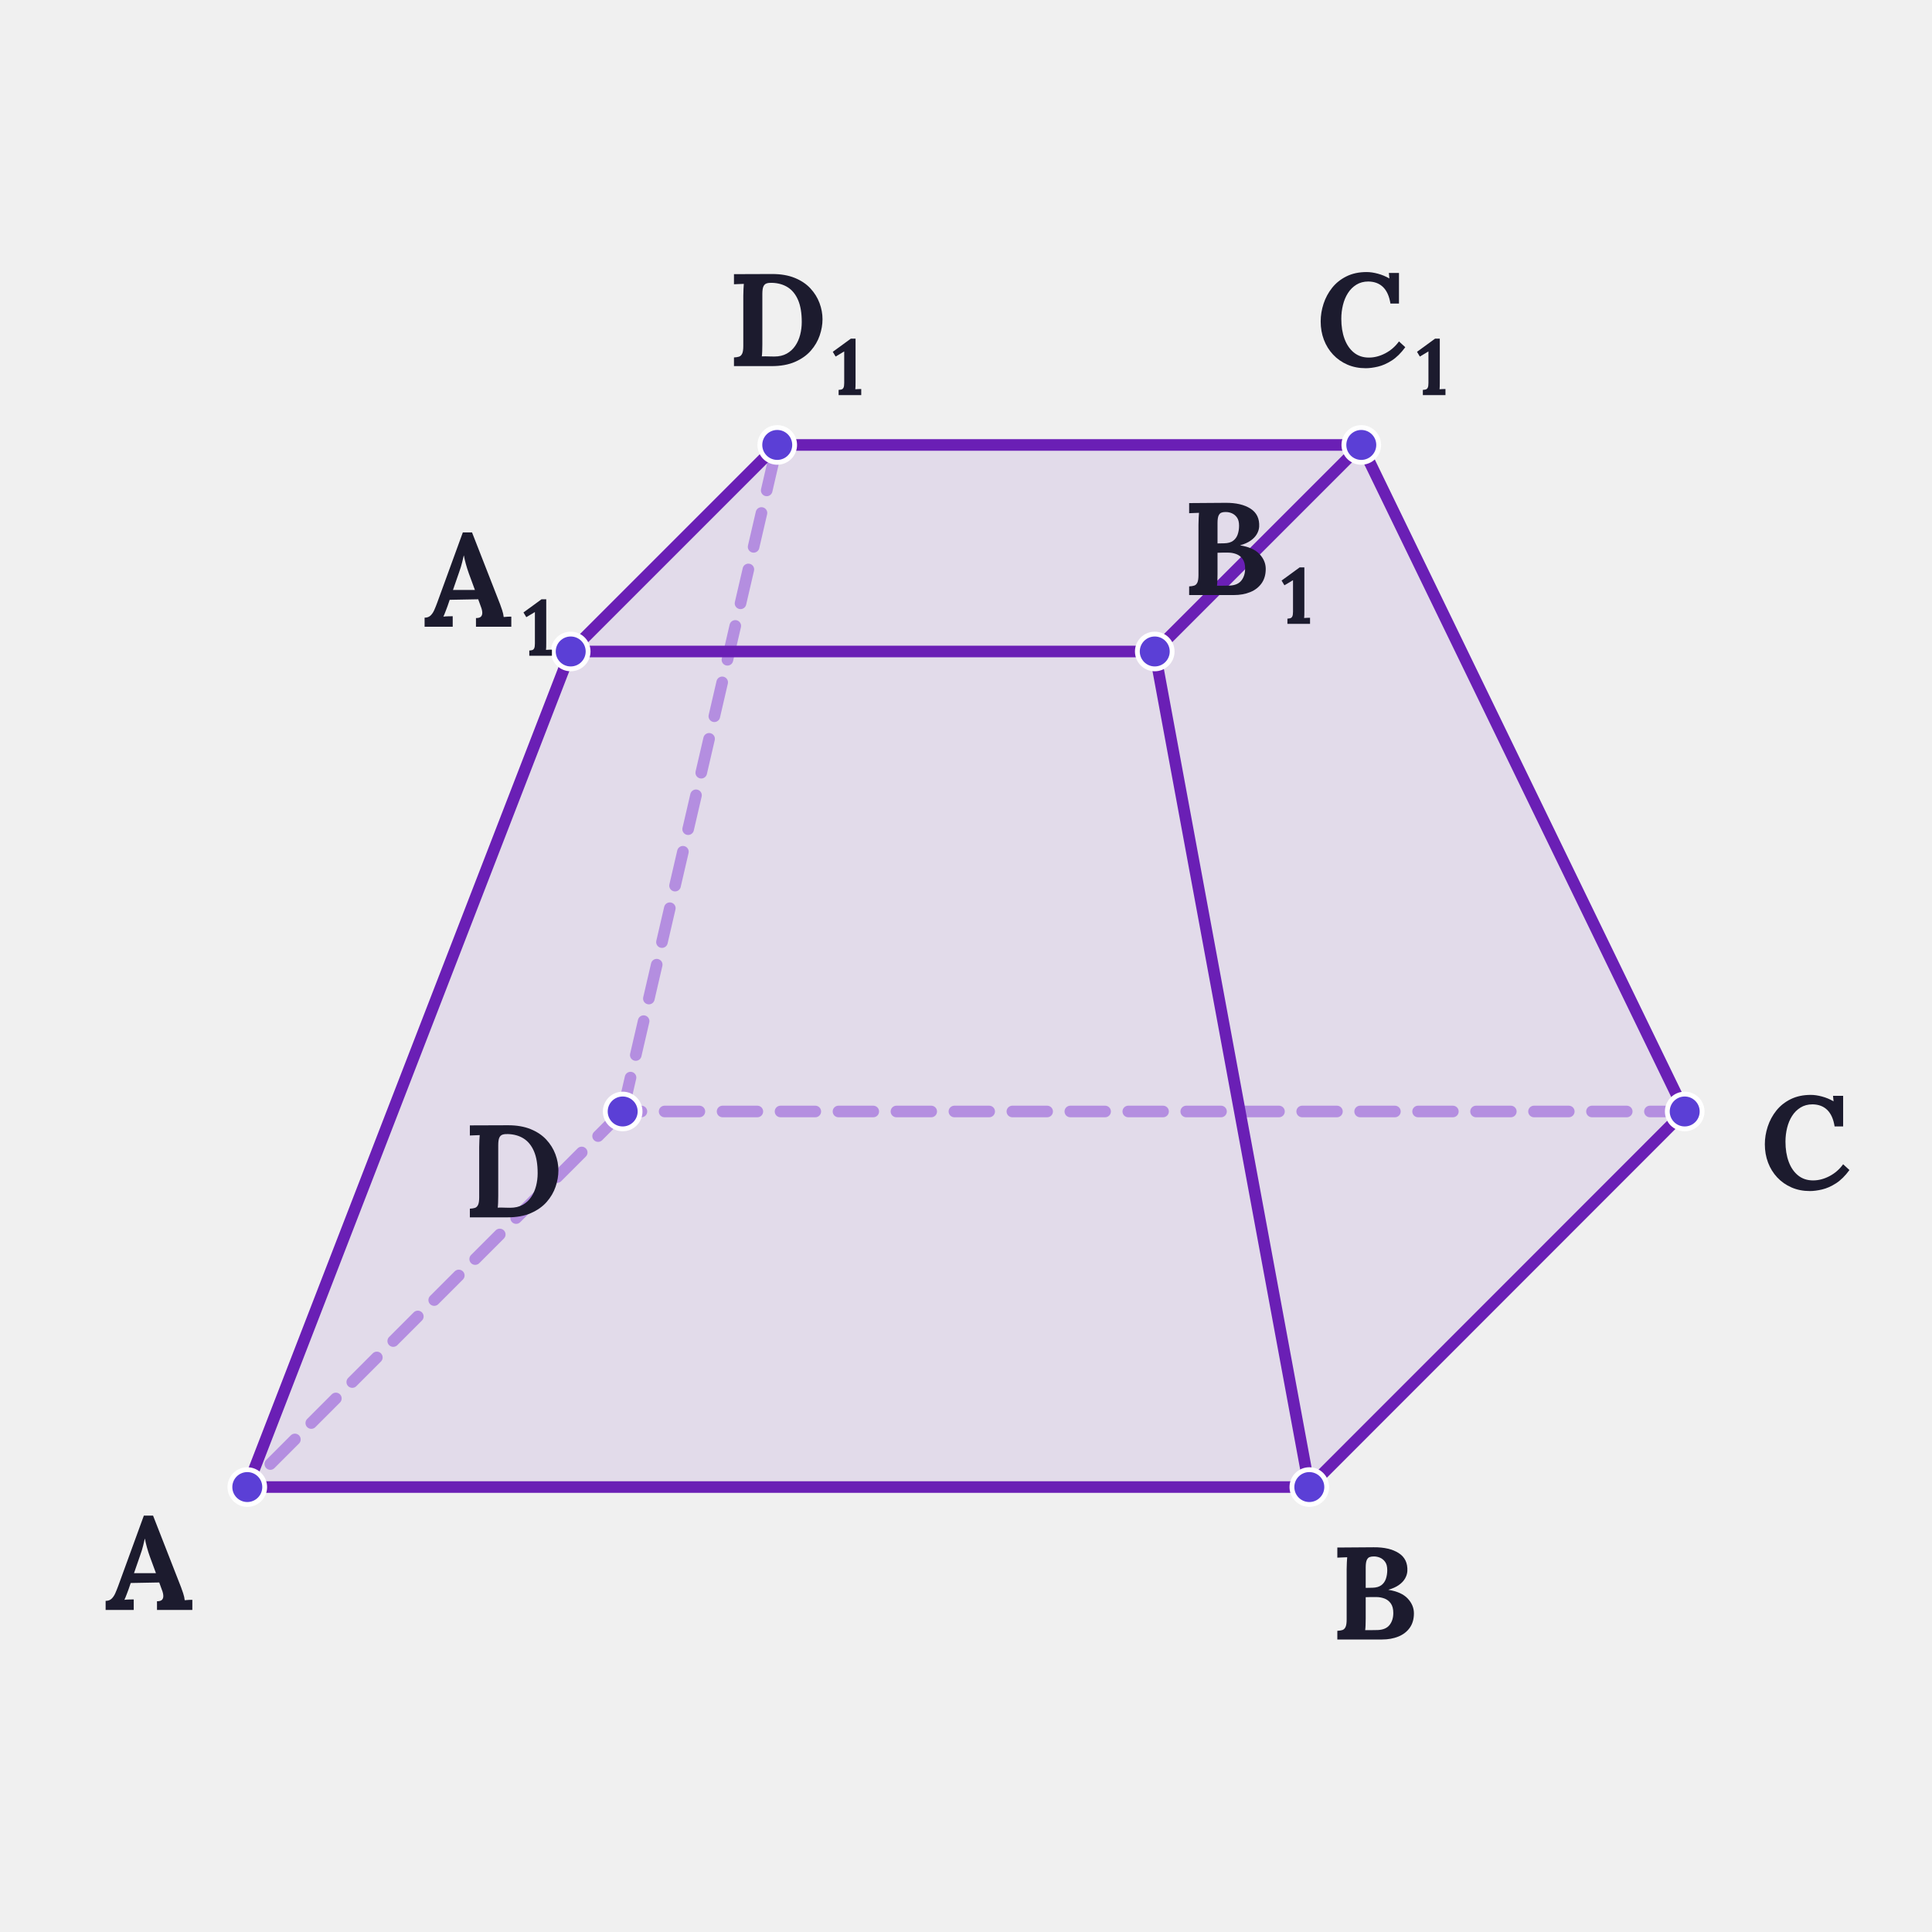
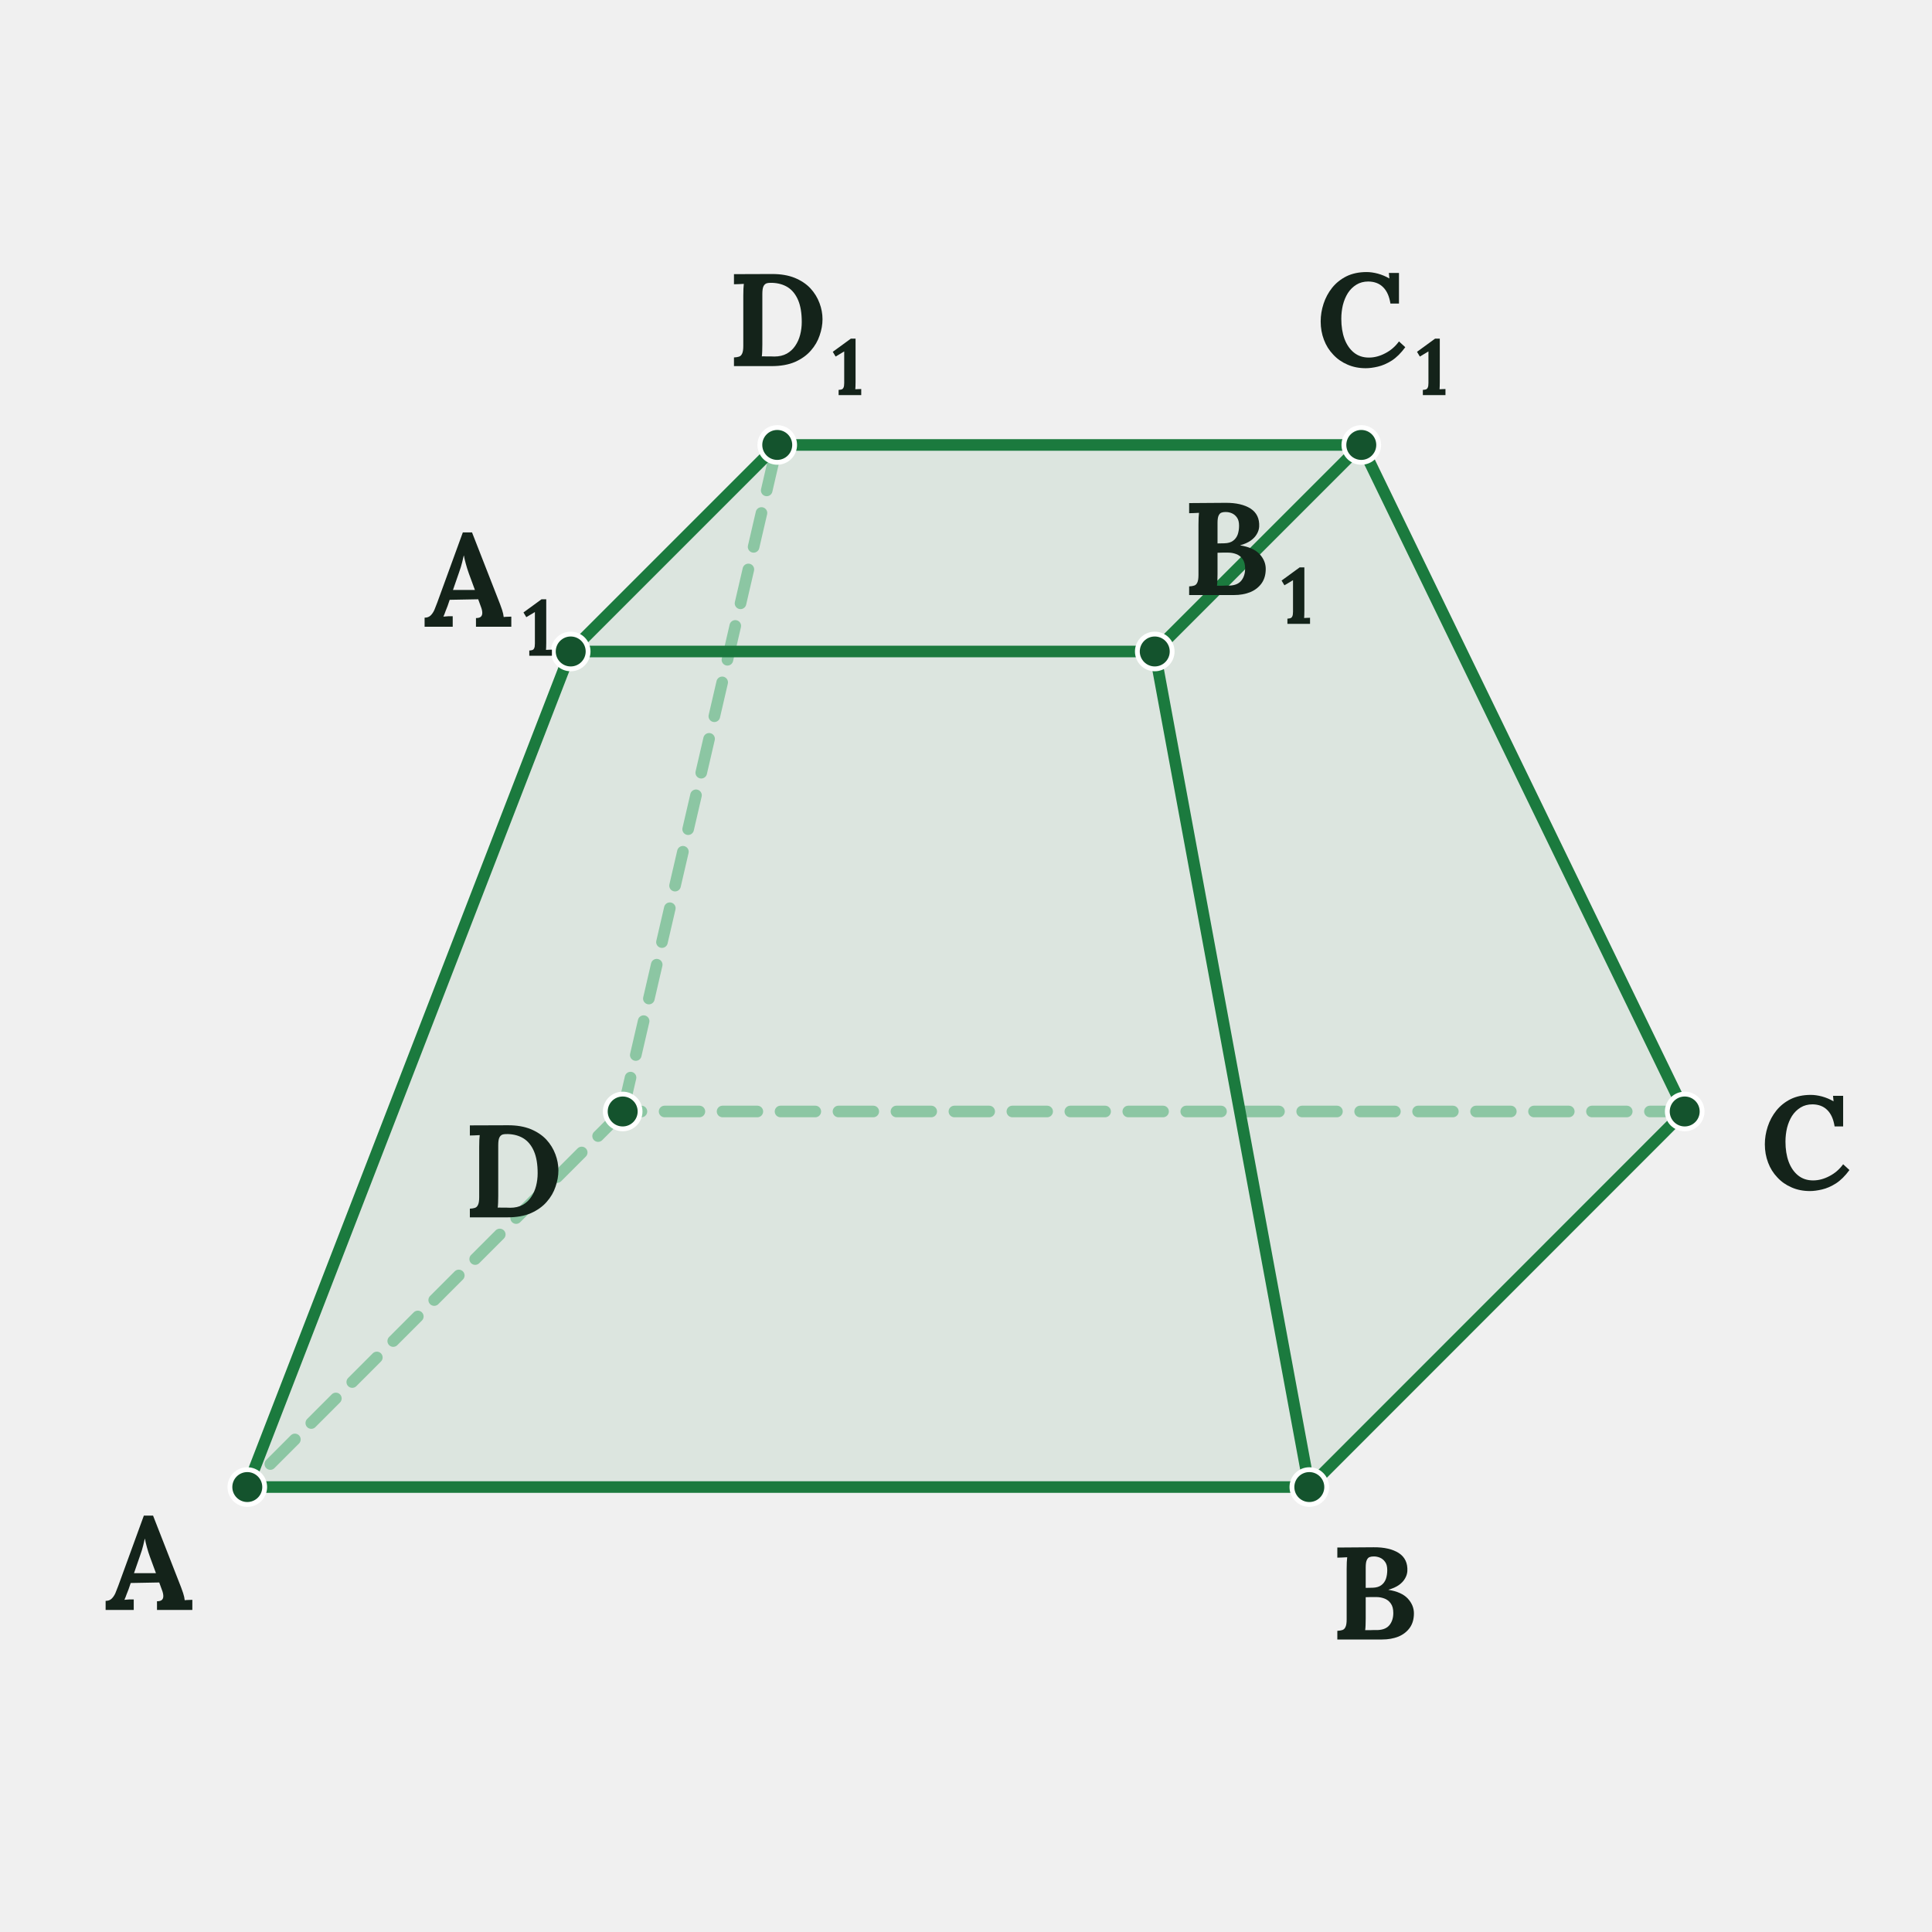
<svg xmlns="http://www.w3.org/2000/svg" viewBox="0 0 1000 1000" width="1000" height="1000">
-   <polygon points="128.0,769.7 295.4,337.2 402.3,230.3 704.6,230.3 872.0,575.3 677.7,769.7" fill="#6a1fb5" fill-opacity="0.1" stroke="none" />
-   <line x1="872.0" y1="575.3" x2="322.3" y2="575.3" stroke="#b48ee0" stroke-width="6" stroke-dasharray="18,12" stroke-linecap="round" />
-   <line x1="322.3" y1="575.3" x2="128.0" y2="769.7" stroke="#b48ee0" stroke-width="6" stroke-dasharray="18,12" stroke-linecap="round" />
-   <line x1="322.3" y1="575.3" x2="402.3" y2="230.3" stroke="#b48ee0" stroke-width="6" stroke-dasharray="18,12" stroke-linecap="round" />
-   <line x1="128.0" y1="769.7" x2="677.7" y2="769.7" stroke="#6a1fb5" stroke-width="6" stroke-linecap="round" />
-   <line x1="295.4" y1="337.2" x2="597.7" y2="337.2" stroke="#6a1fb5" stroke-width="6" stroke-linecap="round" />
-   <line x1="128.0" y1="769.7" x2="295.4" y2="337.2" stroke="#6a1fb5" stroke-width="6" stroke-linecap="round" />
-   <line x1="677.7" y1="769.7" x2="872.0" y2="575.3" stroke="#6a1fb5" stroke-width="6" stroke-linecap="round" />
-   <line x1="597.7" y1="337.2" x2="704.6" y2="230.3" stroke="#6a1fb5" stroke-width="6" stroke-linecap="round" />
-   <line x1="677.7" y1="769.7" x2="597.7" y2="337.2" stroke="#6a1fb5" stroke-width="6" stroke-linecap="round" />
-   <line x1="704.6" y1="230.3" x2="402.3" y2="230.3" stroke="#6a1fb5" stroke-width="6" stroke-linecap="round" />
-   <line x1="872.0" y1="575.3" x2="704.6" y2="230.3" stroke="#6a1fb5" stroke-width="6" stroke-linecap="round" />
-   <line x1="402.3" y1="230.3" x2="295.4" y2="337.2" stroke="#6a1fb5" stroke-width="6" stroke-linecap="round" />
-   <circle cx="704.6" cy="230.3" r="9" fill="#5b3fd6" stroke="#fff" stroke-width="2.5" />
-   <circle cx="677.7" cy="769.7" r="9" fill="#5b3fd6" stroke="#fff" stroke-width="2.5" />
-   <circle cx="295.4" cy="337.2" r="9" fill="#5b3fd6" stroke="#fff" stroke-width="2.5" />
-   <circle cx="872.0" cy="575.3" r="9" fill="#5b3fd6" stroke="#fff" stroke-width="2.5" />
-   <circle cx="128.0" cy="769.7" r="9" fill="#5b3fd6" stroke="#fff" stroke-width="2.5" />
-   <circle cx="402.3" cy="230.3" r="9" fill="#5b3fd6" stroke="#fff" stroke-width="2.5" />
-   <circle cx="322.3" cy="575.3" r="9" fill="#5b3fd6" stroke="#fff" stroke-width="2.5" />
-   <circle cx="597.7" cy="337.2" r="9" fill="#5b3fd6" stroke="#fff" stroke-width="2.5" />
-   <path transform="translate(54.4,833.3) scale(0.068,-0.068)" d="M4 0V69Q32 69 49.0 85.0Q66 101 77.5 127.0Q89 153 100 183L295 718H365L578 173Q584 158 594.0 127.5Q604 97 606 74Q623 76 638.5 76.5Q654 77 664 77V0H395V66Q423 66 433.5 77.5Q444 89 443.0 109.0Q442 129 432 154L412 209L195 205L179 158Q174 145 164.5 119.5Q155 94 147 77Q163 79 185.5 79.5Q208 80 218 80V0ZM220 280H387L341 405Q328 441 318.0 477.5Q308 514 303 542H302Q298 525 290.0 491.0Q282 457 265 410Z" fill="#1c1b2e" />
-   <path transform="translate(688.8,848.6) scale(0.068,-0.068)" d="M50 0V66Q73 67 88.5 72.0Q104 77 112.5 95.0Q121 113 121 153V536Q121 563 122.5 588.0Q124 613 125 626Q109 625 85.0 624.5Q61 624 50 623V700Q119 701 188.5 701.0Q258 701 327 702Q447 703 517.5 657.5Q588 612 583 520Q581 491 565.0 463.5Q549 436 517.5 414.0Q486 392 439 379V378Q539 362 586.0 311.5Q633 261 633 199Q633 134 601.5 89.5Q570 45 515.0 22.5Q460 0 390 0ZM262 71Q280 71 296.0 71.0Q312 71 328.0 71.5Q344 72 359 72Q420 75 448.0 111.0Q476 147 476 202Q476 248 457.0 274.5Q438 301 408.5 312.0Q379 323 347 323Q322 323 304.0 323.0Q286 323 266 322V159Q266 132 265.0 108.0Q264 84 262 71ZM266 393 318 394Q360 395 384.5 413.0Q409 431 419.5 461.5Q430 492 430 528Q430 568 414.0 590.5Q398 613 374.0 623.0Q350 633 324 632Q308 632 295.0 627.0Q282 622 274.0 604.5Q266 587 266 548Z" fill="#1c1b2e" />
-   <path transform="translate(911.1,615.4) scale(0.068,-0.068)" d="M566 476Q553 559 510.5 601.0Q468 643 398 644Q346 644 307.0 620.0Q268 596 242.5 556.0Q217 516 204.5 465.0Q192 414 192 360Q192 274 216.5 207.5Q241 141 288.0 103.0Q335 65 402 65Q465 65 527.0 97.5Q589 130 631 188L679 144Q630 77 576.0 42.5Q522 8 470.5 -4.0Q419 -16 378 -16Q301 -16 238.0 11.5Q175 39 129.5 87.5Q84 136 59.5 200.5Q35 265 35 340Q35 408 57.0 475.0Q79 542 122.5 596.5Q166 651 232.0 683.5Q298 716 385 716Q424 716 470.5 703.5Q517 691 558 667L554 709H631V476Z" fill="#1c1b2e" />
-   <path transform="translate(239.8,630.1) scale(0.068,-0.068)" d="M50 66Q73 67 88.5 72.0Q104 77 112.5 95.0Q121 113 121 153V536Q121 563 122.5 588.0Q124 613 125 626Q109 625 85.0 624.5Q61 624 50 623V700L341 701Q440 701 512.5 671.5Q585 642 631.5 592.0Q678 542 701.0 480.5Q724 419 724 357Q724 296 702.5 233.0Q681 170 635.0 117.5Q589 65 515.0 32.5Q441 0 336 0H50ZM266 164Q266 137 265.0 112.0Q264 87 262 74Q272 75 289.5 74.5Q307 74 326.0 73.5Q345 73 357 73Q412 73 451.5 95.0Q491 117 516.5 154.5Q542 192 554.0 239.0Q566 286 566 336Q566 438 538.0 503.0Q510 568 459.5 600.0Q409 632 339 634Q315 635 298.5 629.5Q282 624 274.0 606.0Q266 588 266 549Z" fill="#1c1b2e" />
-   <path transform="translate(219.5,324.4) scale(0.068,-0.068)" d="M4 0V69Q32 69 49.0 85.0Q66 101 77.5 127.0Q89 153 100 183L295 718H365L578 173Q584 158 594.0 127.5Q604 97 606 74Q623 76 638.5 76.5Q654 77 664 77V0H395V66Q423 66 433.5 77.5Q444 89 443.0 109.0Q442 129 432 154L412 209L195 205L179 158Q174 145 164.5 119.5Q155 94 147 77Q163 79 185.5 79.5Q208 80 218 80V0ZM220 280H387L341 405Q328 441 318.0 477.5Q308 514 303 542H302Q298 525 290.0 491.0Q282 457 265 410Z" fill="#1c1b2e" />
-   <path transform="translate(270.7,339.4) scale(0.0408,-0.0408)" d="M80 0V66Q103 67 118.5 72.0Q134 77 142.5 95.0Q151 113 151 153V554L42 489L6 549L235 716H295V164Q295 137 294.5 112.0Q294 87 292 74Q308 76 332.5 76.5Q357 77 367 77V0Z" fill="#1c1b2e" />
-   <path transform="translate(612.1,308.0) scale(0.068,-0.068)" d="M50 0V66Q73 67 88.5 72.0Q104 77 112.5 95.0Q121 113 121 153V536Q121 563 122.5 588.0Q124 613 125 626Q109 625 85.0 624.5Q61 624 50 623V700Q119 701 188.5 701.0Q258 701 327 702Q447 703 517.5 657.5Q588 612 583 520Q581 491 565.0 463.5Q549 436 517.5 414.0Q486 392 439 379V378Q539 362 586.0 311.5Q633 261 633 199Q633 134 601.5 89.5Q570 45 515.0 22.5Q460 0 390 0ZM262 71Q280 71 296.0 71.0Q312 71 328.0 71.5Q344 72 359 72Q420 75 448.0 111.0Q476 147 476 202Q476 248 457.0 274.5Q438 301 408.5 312.0Q379 323 347 323Q322 323 304.0 323.0Q286 323 266 322V159Q266 132 265.0 108.0Q264 84 262 71ZM266 393 318 394Q360 395 384.5 413.0Q409 431 419.5 461.5Q430 492 430 528Q430 568 414.0 590.5Q398 613 374.0 623.0Q350 633 324 632Q308 632 295.0 627.0Q282 622 274.0 604.5Q266 587 266 548Z" fill="#1c1b2e" />
-   <path transform="translate(663.1,322.9) scale(0.0408,-0.0408)" d="M80 0V66Q103 67 118.5 72.0Q134 77 142.5 95.0Q151 113 151 153V554L42 489L6 549L235 716H295V164Q295 137 294.5 112.0Q294 87 292 74Q308 76 332.5 76.5Q357 77 367 77V0Z" fill="#1c1b2e" />
-   <path transform="translate(681.2,189.5) scale(0.068,-0.068)" d="M566 476Q553 559 510.5 601.0Q468 643 398 644Q346 644 307.0 620.0Q268 596 242.5 556.0Q217 516 204.5 465.0Q192 414 192 360Q192 274 216.5 207.5Q241 141 288.0 103.0Q335 65 402 65Q465 65 527.0 97.5Q589 130 631 188L679 144Q630 77 576.0 42.5Q522 8 470.5 -4.0Q419 -16 378 -16Q301 -16 238.0 11.5Q175 39 129.5 87.5Q84 136 59.5 200.5Q35 265 35 340Q35 408 57.0 475.0Q79 542 122.5 596.5Q166 651 232.0 683.5Q298 716 385 716Q424 716 470.5 703.5Q517 691 558 667L554 709H631V476Z" fill="#1c1b2e" />
-   <path transform="translate(733.2,204.5) scale(0.0408,-0.0408)" d="M80 0V66Q103 67 118.5 72.0Q134 77 142.5 95.0Q151 113 151 153V554L42 489L6 549L235 716H295V164Q295 137 294.5 112.0Q294 87 292 74Q308 76 332.5 76.5Q357 77 367 77V0Z" fill="#1c1b2e" />
-   <path transform="translate(376.5,189.5) scale(0.068,-0.068)" d="M50 66Q73 67 88.5 72.0Q104 77 112.5 95.0Q121 113 121 153V536Q121 563 122.5 588.0Q124 613 125 626Q109 625 85.0 624.5Q61 624 50 623V700L341 701Q440 701 512.5 671.5Q585 642 631.5 592.0Q678 542 701.0 480.5Q724 419 724 357Q724 296 702.5 233.0Q681 170 635.0 117.5Q589 65 515.0 32.5Q441 0 336 0H50ZM266 164Q266 137 265.0 112.0Q264 87 262 74Q272 75 289.5 74.5Q307 74 326.0 73.5Q345 73 357 73Q412 73 451.5 95.0Q491 117 516.5 154.5Q542 192 554.0 239.0Q566 286 566 336Q566 438 538.0 503.0Q510 568 459.5 600.0Q409 632 339 634Q315 635 298.5 629.5Q282 624 274.0 606.0Q266 588 266 549Z" fill="#1c1b2e" />
-   <path transform="translate(430.8,204.5) scale(0.0408,-0.0408)" d="M80 0V66Q103 67 118.5 72.0Q134 77 142.5 95.0Q151 113 151 153V554L42 489L6 549L235 716H295V164Q295 137 294.5 112.0Q294 87 292 74Q308 76 332.5 76.5Q357 77 367 77V0Z" fill="#1c1b2e" />
+   <polygon points="128.0,769.7 295.4,337.2 402.3,230.3 704.6,230.3 872.0,575.3 677.7,769.7" fill="#1B7A3E" fill-opacity="0.09" stroke="none" />
+   <line x1="872.0" y1="575.3" x2="322.3" y2="575.3" stroke="#8CC6A3" stroke-width="6" stroke-dasharray="18,12" stroke-linecap="round" />
+   <line x1="322.3" y1="575.3" x2="128.0" y2="769.7" stroke="#8CC6A3" stroke-width="6" stroke-dasharray="18,12" stroke-linecap="round" />
+   <line x1="322.3" y1="575.3" x2="402.3" y2="230.3" stroke="#8CC6A3" stroke-width="6" stroke-dasharray="18,12" stroke-linecap="round" />
+   <line x1="128.0" y1="769.7" x2="677.7" y2="769.7" stroke="#1B7A3E" stroke-width="6" stroke-linecap="round" />
+   <line x1="295.4" y1="337.2" x2="597.7" y2="337.2" stroke="#1B7A3E" stroke-width="6" stroke-linecap="round" />
+   <line x1="128.0" y1="769.7" x2="295.4" y2="337.2" stroke="#1B7A3E" stroke-width="6" stroke-linecap="round" />
+   <line x1="677.7" y1="769.7" x2="872.0" y2="575.3" stroke="#1B7A3E" stroke-width="6" stroke-linecap="round" />
+   <line x1="597.7" y1="337.2" x2="704.6" y2="230.3" stroke="#1B7A3E" stroke-width="6" stroke-linecap="round" />
+   <line x1="677.7" y1="769.7" x2="597.7" y2="337.2" stroke="#1B7A3E" stroke-width="6" stroke-linecap="round" />
+   <line x1="704.6" y1="230.3" x2="402.3" y2="230.3" stroke="#1B7A3E" stroke-width="6" stroke-linecap="round" />
+   <line x1="872.0" y1="575.3" x2="704.6" y2="230.3" stroke="#1B7A3E" stroke-width="6" stroke-linecap="round" />
+   <line x1="402.3" y1="230.3" x2="295.4" y2="337.2" stroke="#1B7A3E" stroke-width="6" stroke-linecap="round" />
+   <circle cx="128.0" cy="769.7" r="9" fill="#14532D" stroke="#fff" stroke-width="2.5" />
+   <circle cx="295.4" cy="337.2" r="9" fill="#14532D" stroke="#fff" stroke-width="2.5" />
+   <circle cx="677.7" cy="769.7" r="9" fill="#14532D" stroke="#fff" stroke-width="2.5" />
+   <circle cx="597.7" cy="337.2" r="9" fill="#14532D" stroke="#fff" stroke-width="2.5" />
+   <circle cx="872.0" cy="575.3" r="9" fill="#14532D" stroke="#fff" stroke-width="2.5" />
+   <circle cx="704.6" cy="230.3" r="9" fill="#14532D" stroke="#fff" stroke-width="2.5" />
+   <circle cx="322.3" cy="575.3" r="9" fill="#14532D" stroke="#fff" stroke-width="2.5" />
+   <circle cx="402.3" cy="230.3" r="9" fill="#14532D" stroke="#fff" stroke-width="2.5" />
+   <path transform="translate(54.4,833.3) scale(0.068,-0.068)" d="M4 0L4 69Q32 69 49 85Q66 101 78 127Q89 153 100 183L295 718L365 718L578 173Q584 158 594 128Q604 97 606 74Q623 76 638 76Q654 77 664 77L664 0L395 0L395 66Q423 66 434 78Q444 89 443 109Q442 129 432 154L412 209L195 205L179 158Q174 145 164 120Q155 94 147 77Q163 79 186 80Q208 80 218 80L218 0L4 0ZM220 280L387 280L341 405Q328 441 318 478Q308 514 303 542L302 542Q298 525 290 491Q282 457 265 410L220 280Z" fill="#14231A" />
+   <path transform="translate(688.8,848.6) scale(0.068,-0.068)" d="M50 0L50 66Q73 67 88 72Q104 77 112 95Q121 113 121 153L121 536Q121 563 122 588Q124 613 125 626Q109 625 85 624Q61 624 50 623L50 700Q119 701 188 701Q258 701 327 702Q447 703 518 658Q588 612 583 520Q581 491 565 464Q549 436 518 414Q486 392 439 379L439 378Q539 362 586 312Q633 261 633 199Q633 134 602 90Q570 45 515 22Q460 0 390 0L50 0ZM262 71Q280 71 296 71Q312 71 328 72Q344 72 359 72Q420 75 448 111Q476 147 476 202Q476 248 457 274Q438 301 408 312Q379 323 347 323Q322 323 304 323Q286 323 266 322L266 159Q266 132 265 108Q264 84 262 71ZM266 393L318 394Q360 395 384 413Q409 431 420 462Q430 492 430 528Q430 568 414 590Q398 613 374 623Q350 633 324 632Q308 632 295 627Q282 622 274 604Q266 587 266 548L266 393Z" fill="#14231A" />
+   <path transform="translate(911.1,615.4) scale(0.068,-0.068)" d="M566 476Q553 559 510 601Q468 643 398 644Q346 644 307 620Q268 596 242 556Q217 516 204 465Q192 414 192 360Q192 274 216 208Q241 141 288 103Q335 65 402 65Q465 65 527 98Q589 130 631 188L679 144Q630 77 576 42Q522 8 470 -4Q419 -16 378 -16Q301 -16 238 12Q175 39 130 88Q84 136 60 200Q35 265 35 340Q35 408 57 475Q79 542 122 596Q166 651 232 684Q298 716 385 716Q424 716 470 704Q517 691 558 667L554 709L631 709L631 476L566 476Z" fill="#14231A" />
+   <path transform="translate(239.8,630.1) scale(0.068,-0.068)" d="M50 66Q73 67 88 72Q104 77 112 95Q121 113 121 153L121 536Q121 563 122 588Q124 613 125 626Q109 625 85 624Q61 624 50 623L50 700L341 701Q440 701 512 672Q585 642 632 592Q678 542 701 480Q724 419 724 357Q724 296 702 233Q681 170 635 118Q589 65 515 32Q441 0 336 0L50 0L50 66ZM266 164Q266 137 265 112Q264 87 262 74Q272 75 290 74Q307 74 326 74Q345 73 357 73Q412 73 452 95Q491 117 516 154Q542 192 554 239Q566 286 566 336Q566 438 538 503Q510 568 460 600Q409 632 339 634Q315 635 298 630Q282 624 274 606Q266 588 266 549L266 164Z" fill="#14231A" />
+   <path transform="translate(219.5,324.4) scale(0.068,-0.068)" d="M4 0L4 69Q32 69 49 85Q66 101 78 127Q89 153 100 183L295 718L365 718L578 173Q584 158 594 128Q604 97 606 74Q623 76 638 76Q654 77 664 77L664 0L395 0L395 66Q423 66 434 78Q444 89 443 109Q442 129 432 154L412 209L195 205L179 158Q174 145 164 120Q155 94 147 77Q163 79 186 80Q208 80 218 80L218 0L4 0ZM220 280L387 280L341 405Q328 441 318 478Q308 514 303 542L302 542Q298 525 290 491Q282 457 265 410L220 280Z" fill="#14231A" />
+   <path transform="translate(270.7,339.4) scale(0.0408,-0.0408)" d="M80 0L80 66Q103 67 118 72Q134 77 142 95Q151 113 151 153L151 554L42 489L6 549L235 716L295 716L295 164Q295 137 294 112Q294 87 292 74Q308 76 332 76Q357 77 367 77L367 0L80 0Z" fill="#14231A" />
+   <path transform="translate(612.1,308.0) scale(0.068,-0.068)" d="M50 0L50 66Q73 67 88 72Q104 77 112 95Q121 113 121 153L121 536Q121 563 122 588Q124 613 125 626Q109 625 85 624Q61 624 50 623L50 700Q119 701 188 701Q258 701 327 702Q447 703 518 658Q588 612 583 520Q581 491 565 464Q549 436 518 414Q486 392 439 379L439 378Q539 362 586 312Q633 261 633 199Q633 134 602 90Q570 45 515 22Q460 0 390 0L50 0ZM262 71Q280 71 296 71Q312 71 328 72Q344 72 359 72Q420 75 448 111Q476 147 476 202Q476 248 457 274Q438 301 408 312Q379 323 347 323Q322 323 304 323Q286 323 266 322L266 159Q266 132 265 108Q264 84 262 71ZM266 393L318 394Q360 395 384 413Q409 431 420 462Q430 492 430 528Q430 568 414 590Q398 613 374 623Q350 633 324 632Q308 632 295 627Q282 622 274 604Q266 587 266 548L266 393Z" fill="#14231A" />
+   <path transform="translate(663.1,322.9) scale(0.0408,-0.0408)" d="M80 0L80 66Q103 67 118 72Q134 77 142 95Q151 113 151 153L151 554L42 489L6 549L235 716L295 716L295 164Q295 137 294 112Q294 87 292 74Q308 76 332 76Q357 77 367 77L367 0L80 0Z" fill="#14231A" />
+   <path transform="translate(681.2,189.5) scale(0.068,-0.068)" d="M566 476Q553 559 510 601Q468 643 398 644Q346 644 307 620Q268 596 242 556Q217 516 204 465Q192 414 192 360Q192 274 216 208Q241 141 288 103Q335 65 402 65Q465 65 527 98Q589 130 631 188L679 144Q630 77 576 42Q522 8 470 -4Q419 -16 378 -16Q301 -16 238 12Q175 39 130 88Q84 136 60 200Q35 265 35 340Q35 408 57 475Q79 542 122 596Q166 651 232 684Q298 716 385 716Q424 716 470 704Q517 691 558 667L554 709L631 709L631 476L566 476Z" fill="#14231A" />
+   <path transform="translate(733.2,204.5) scale(0.0408,-0.0408)" d="M80 0L80 66Q103 67 118 72Q134 77 142 95Q151 113 151 153L151 554L42 489L6 549L235 716L295 716L295 164Q295 137 294 112Q294 87 292 74Q308 76 332 76Q357 77 367 77L367 0L80 0Z" fill="#14231A" />
+   <path transform="translate(376.5,189.5) scale(0.068,-0.068)" d="M50 66Q73 67 88 72Q104 77 112 95Q121 113 121 153L121 536Q121 563 122 588Q124 613 125 626Q109 625 85 624Q61 624 50 623L50 700L341 701Q440 701 512 672Q585 642 632 592Q678 542 701 480Q724 419 724 357Q724 296 702 233Q681 170 635 118Q589 65 515 32Q441 0 336 0L50 0L50 66ZM266 164Q266 137 265 112Q264 87 262 74Q272 75 290 74Q307 74 326 74Q345 73 357 73Q412 73 452 95Q491 117 516 154Q542 192 554 239Q566 286 566 336Q566 438 538 503Q510 568 460 600Q409 632 339 634Q315 635 298 630Q282 624 274 606Q266 588 266 549L266 164Z" fill="#14231A" />
+   <path transform="translate(430.8,204.5) scale(0.0408,-0.0408)" d="M80 0L80 66Q103 67 118 72Q134 77 142 95Q151 113 151 153L151 554L42 489L6 549L235 716L295 716L295 164Q295 137 294 112Q294 87 292 74Q308 76 332 76Q357 77 367 77L367 0L80 0Z" fill="#14231A" />
</svg>
